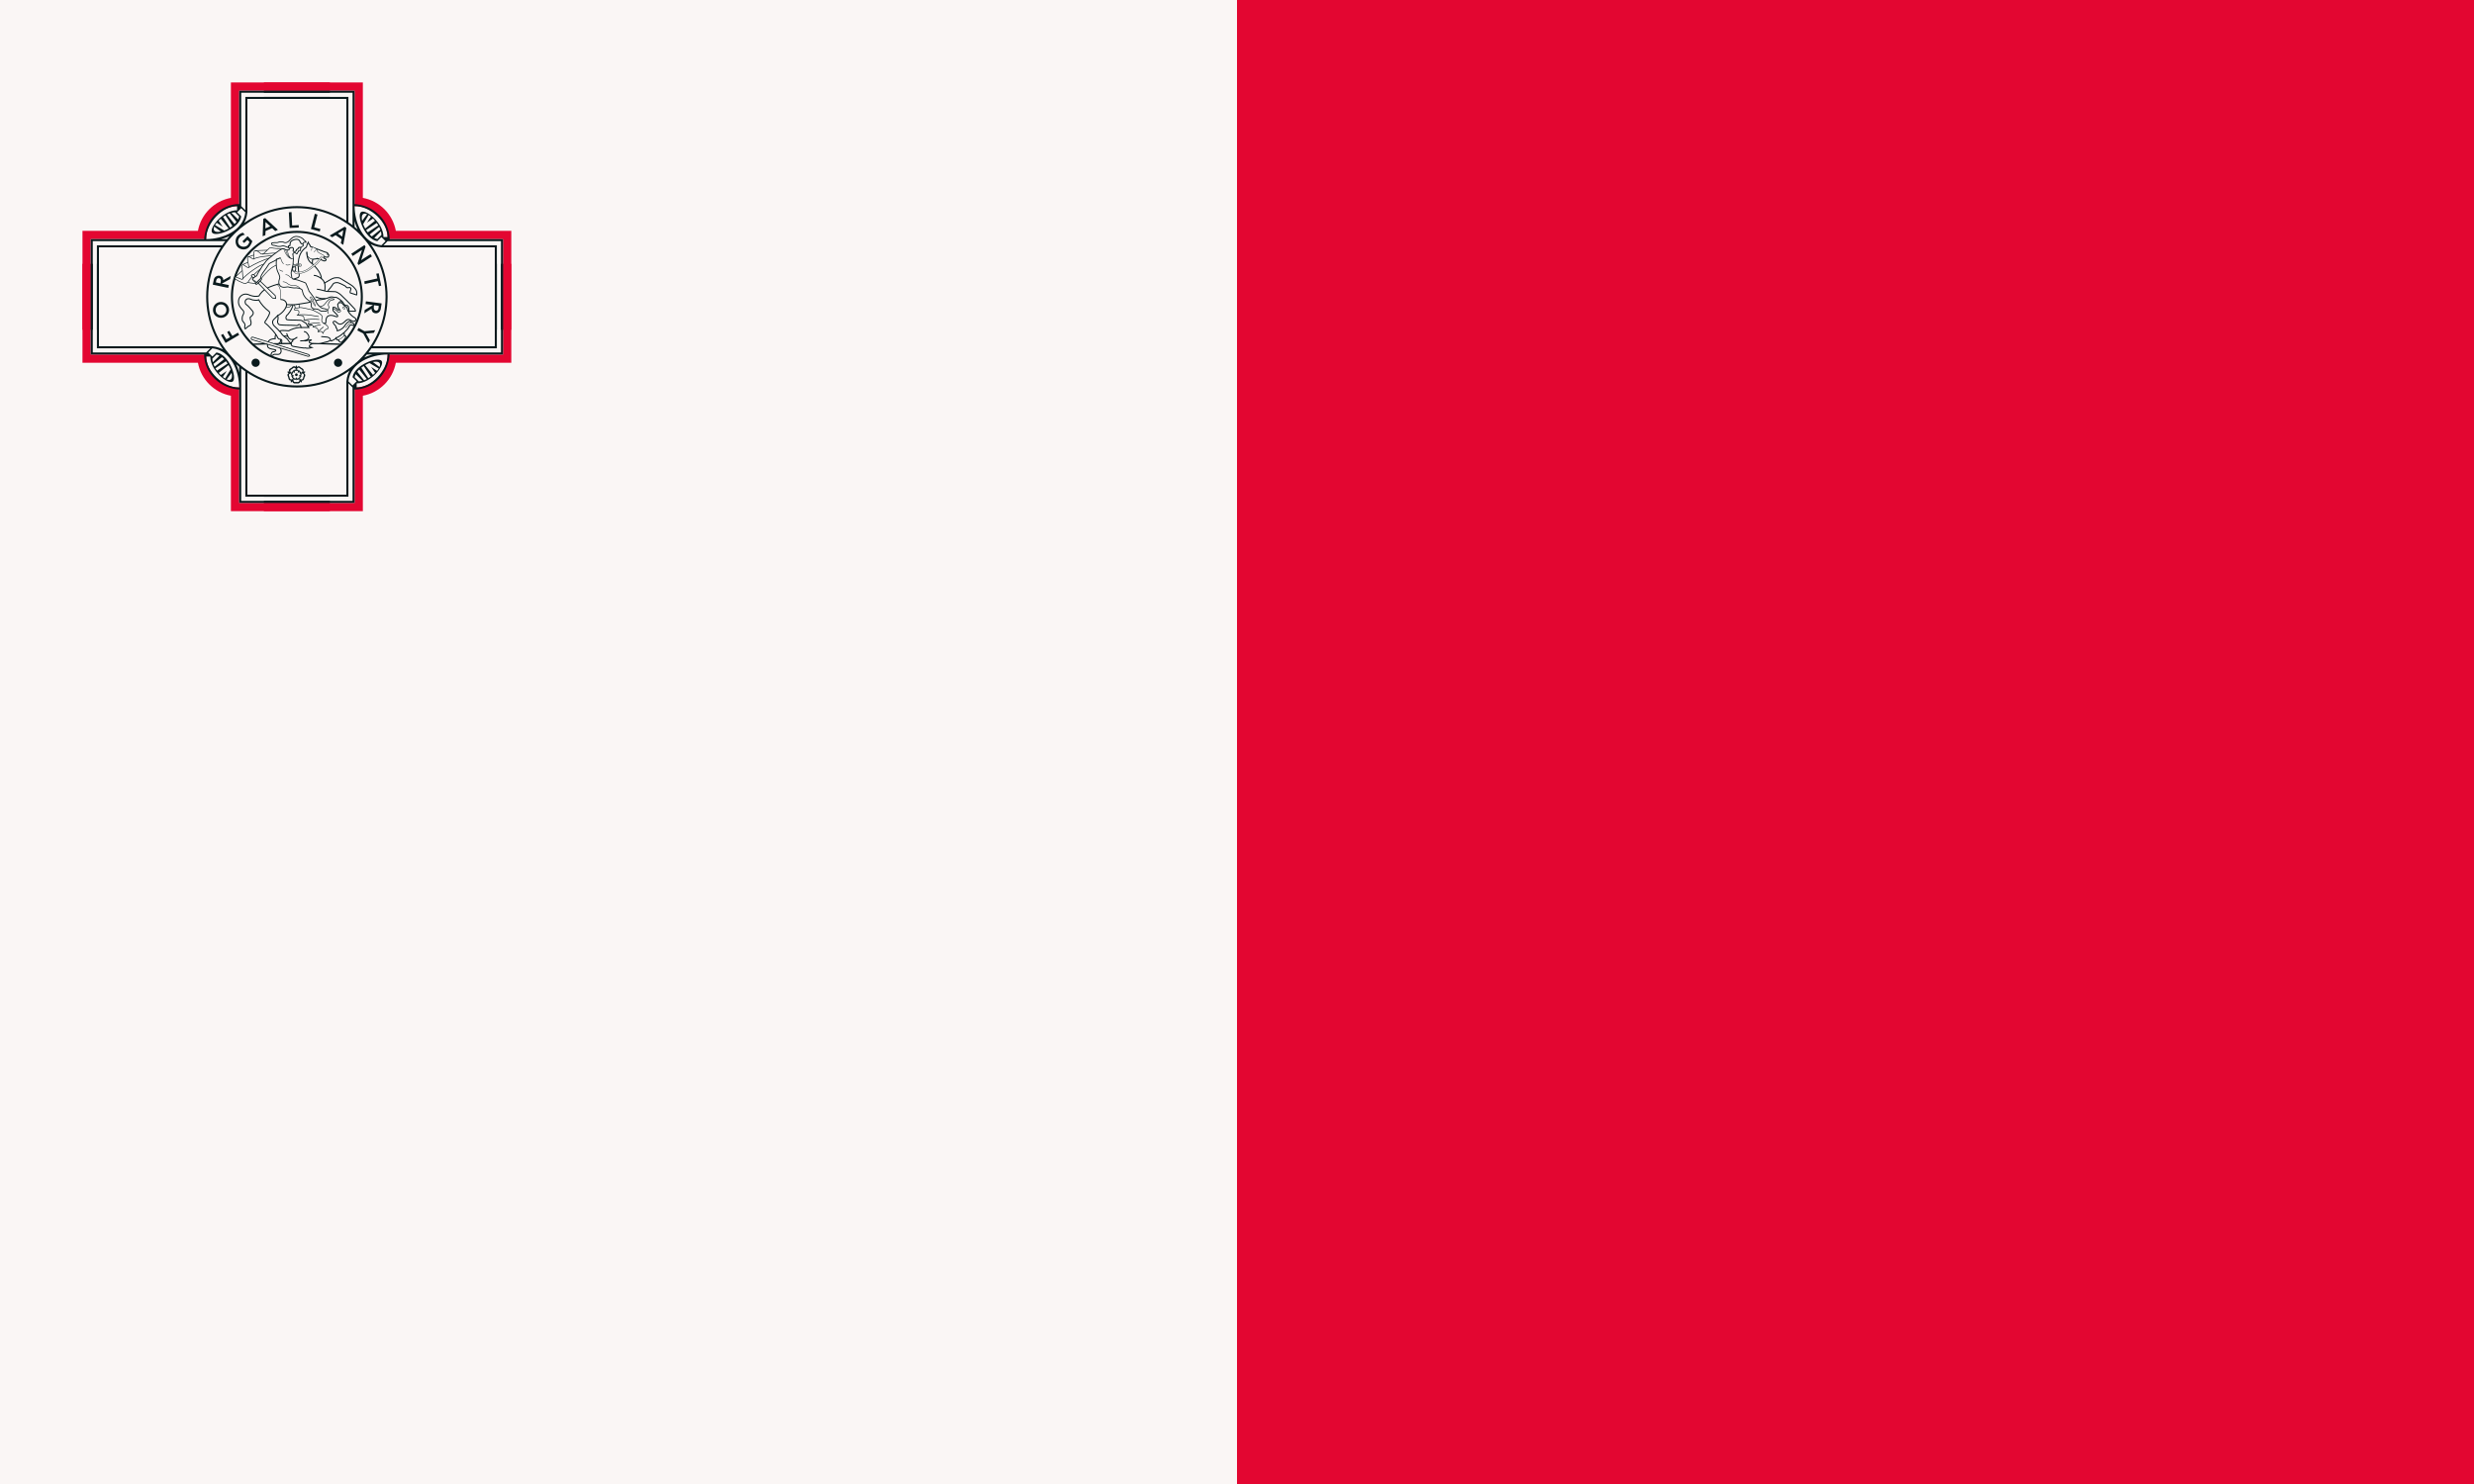
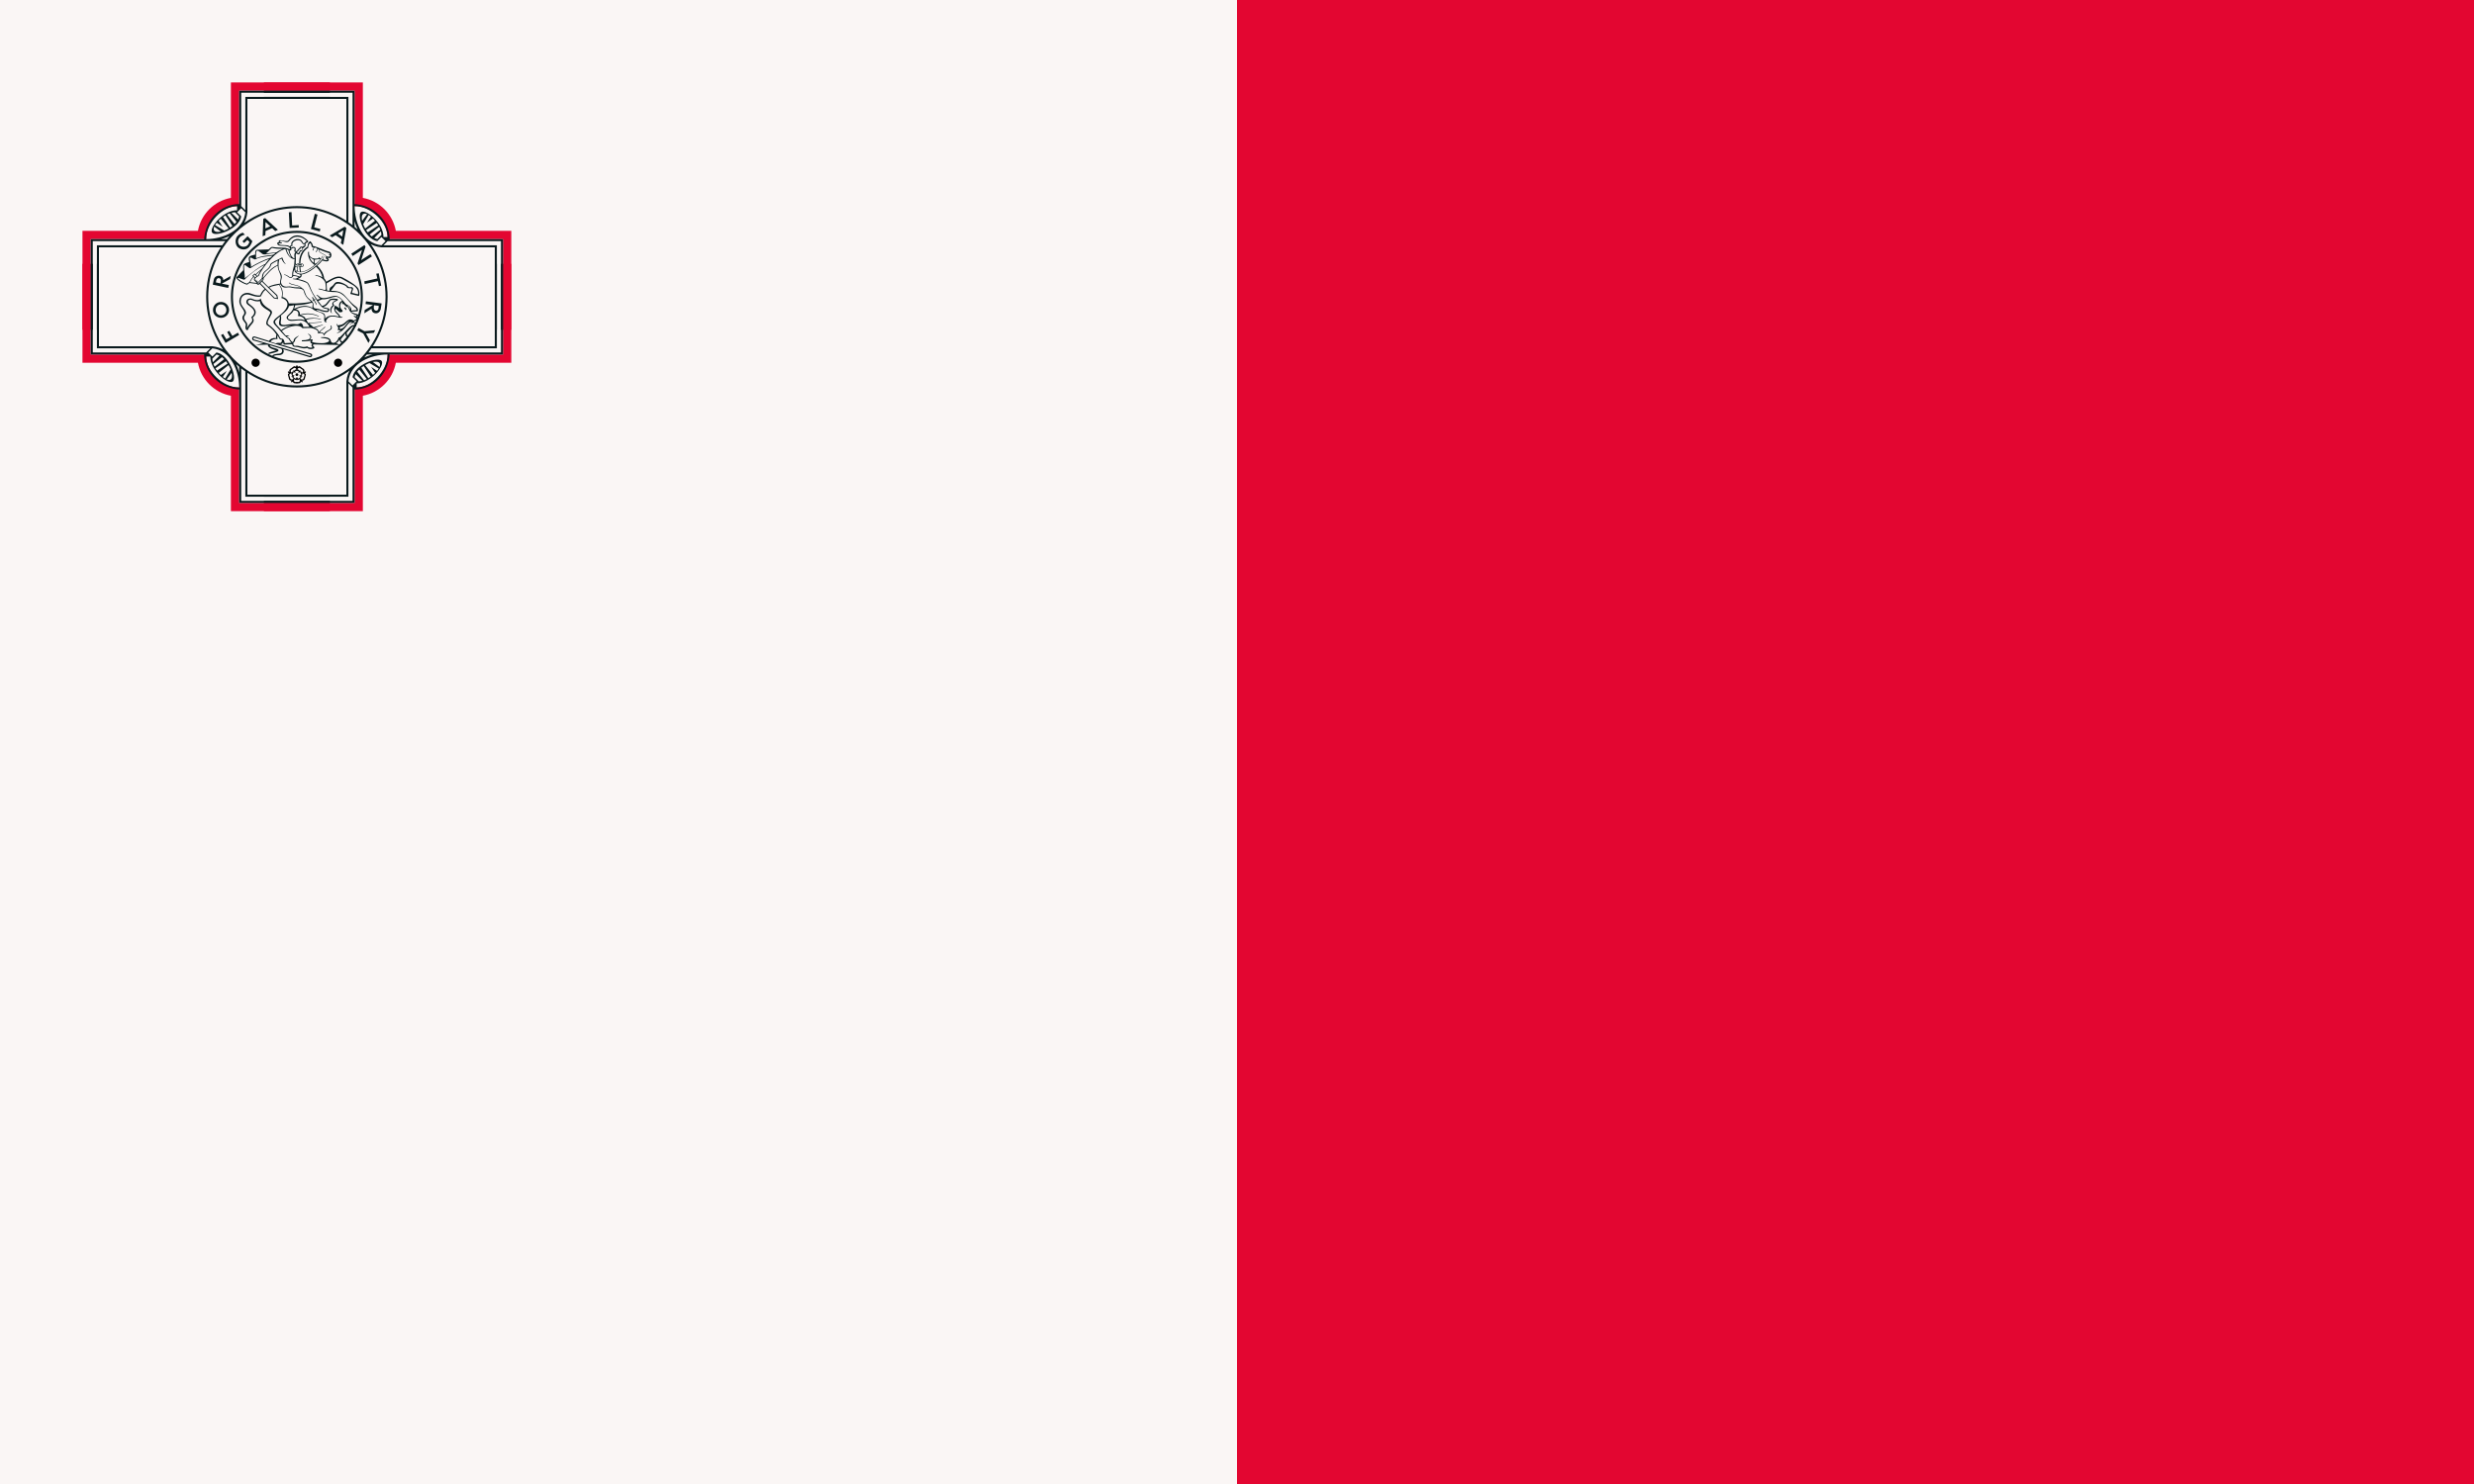
<svg xmlns="http://www.w3.org/2000/svg" xmlns:xlink="http://www.w3.org/1999/xlink" width="1200" height="720">
  <path fill="#faf6f5" d="M0 0h1200v720H0Z" />
  <path fill="#e30631" d="M600 0h600v720H600Z" />
  <g id="b">
    <g id="a">
      <path fill="#e30631" d="M40 160v-48h56a20 20 0 0 1 16-16V40h48v4h-44v56a16 16 0 0 0-16 16H44v44Z" />
      <path fill="#0a1a1d" d="M44 160h1v-43h65l1-1H44Zm3 0h1v-40h60v-1H47Zm72-57h1V48h40v-1h-41Zm-3-2h1V45h43v-1h-44Zm-15 43a43 43 0 0 1 43-43v-1a44 44 0 0 0-44 44zm12 0a31 31 0 0 1 31-31v-1a32 32 0 0 0-32 32zm-14-27c10 0 20-4 21-14l-4-4c-9 0-17 8-17 18Zm5-5c-2-2 5-9 10-9l2 2c-1 5-10 9-12 7Zm-4 4c0-8 8-16 15-16v2c-7 0-14 9-12 11s13-2 14-8l-2-2 2-2 2 2c-1 9-11 13-19 13Zm8-3 1-1-5-3v1Zm0-3-2-3-1 1Zm3 1h1l-4-6-1 1Zm3-2-4-5h-1l4 6Zm1-1 1-1-4-4h-1Z" />
    </g>
    <use xlink:href="#a" transform="rotate(90 144 144)" />
  </g>
  <use xlink:href="#b" transform="rotate(180 144 144)" />
-   <g fill="#0a1a1d">
-     <circle cx="164" cy="176" r="2" />
+   <g id="c">
+     <path d="M144 186c-1 0-1.9.1-1.9-1-.2.4-.5.5-.8.5-.2-.2-.1-.7.2-.9-1.3.2-1.4-1-1.5-1.5-.2-.9-.8-1.7.3-2.1-.4 0-.7-.3-.7-.6.1-.2.6-.3 1 0-.7-.8 0-1.4.9-1.9.8-.6 1.3-1.3 2.1-.4-.1-.3.2-.8.4-.8l.2.2v2.3l-.2.1c-.3 0-.7-.1-.8.3-.1.3.2.6 0 .7s-.2-.3-.6-.3-.4.3-.5.6-.3.6 0 .8.7 0 .7.2l-.4.5c-.2.4.2.5.4.7s.5.4.8.2.2-.6.4-.6l.2.4v.8l-.2.3c-.2-.1-.3-.3-.2-.5-.3.6-1 .1-1.2-.1v.9c.2.8 1.1.5 1.4.5l.2.1v.6Zm-2.4-1.9c.4 0 .6-.2.8-.4-.2-.1-.8-.5-.5-1-.2.1-.5 0-.6-.1.1-.1.3-.3.5-.3-.5-.3-.4-.8-.3-1.1-.3 0-.6 0-.9.2-.6.5-.1 1.1 0 1.5s.1 1.2 1 1.2Zm0-3.3c.1-.2.1-.8.9-.6-.2-.2-.3-.5-.2-.6.1 0 .4.1.5.3.1-.7.8-.6 1-.6 0-.3-.2-.5-.5-.7-.6-.4-1 .1-1.4.4-.4.2-1 .5-.9 1.2.1.4.4.5.6.6Zm2.4 1.6c-.9 0-.9-1.3 0-1.3Z" />
    <circle cx="124" cy="176" r="2" />
-     <path d="m173.9 128.6 6.5-4.2-.7-1.1-3 1.9-1.5 1 2.1-6.5-.5-.8-6.4 4.2.7 1.1 4.4-2.9h.1l-2.2 6.5Zm-64.5 37.8 6.6-3.9-.6-1.1-2.7 1.6-1.5-2.5-1 .6 1.4 2.5-1.8 1-1.6-2.6-1 .6Zm-2.2-12.2c2.2 0 3.9-1.7 3.9-3.8 0-2.2-1.7-3.9-3.9-3.9s-3.9 1.7-3.9 3.9c0 2.1 1.7 3.8 3.9 3.8Zm0-1.2c-1.5 0-2.6-1.1-2.6-2.6s1.1-2.7 2.6-2.7 2.6 1.2 2.6 2.7-1.1 2.6-2.6 2.6Zm3.5-13.3.3-1.4-4-.8-.1.5 4.7-2.6.3-1.5-3.6 2c0-2.8-4-2.9-4.6-.2l-.5 2.4Zm-3.8-2.2-2.2-.5.2-1c.3-1.6 2.6-1.4 2.2.5Zm8.4-17.6c1.5 1.4 4 1.6 5.5 0 .6-.6 1.4-2.1 1.6-2.9l-2.3-2.4-2.5 2.5.8.8 1.6-1.5 1 1c-.2.6-.6 1.3-.9 1.6a3 3 0 0 1-3.9 0c-1.1-1.1-.9-2.9.2-4 .5-.5 1.7-1.1 2.4-1.1l-1-1c-.8.2-1.7.7-2.3 1.3-1.6 1.3-1.6 4.3-.2 5.7Zm63.4 46.5.7-1.3-1.8-3.2v-.1l3.7-.3.7-1.3-5.2.5-2.9-1.6-.6 1.2 2.9 1.5Zm-51.3-51.8 1.3-.5.1-2 3.2-1.4 1.5 1.4 1.3-.6-6.2-5.7-.9.4Zm1.3-3.8.1-3.1 2.3 2.1Zm48 41.2 3.5-2.2c0 .7.3 2.1 2 2.2 1.3.1 2.3-.9 2.5-2.2l.4-2.6-7.6-1-.2 1.3 3.6.5-4 2.4Zm6.9-2.5c-.2 1.9-2.5 1.5-2.3-.4l.1-1 2.3.3Zm-43.1-38.9 4.4-.2v-1.2l-3.2.2-.3-6.5-1.3.1Zm43.3 28.2 1.1-.2-1.2-6-1.2.2.5 2.3-6.3 1.4.2 1.3 6.4-1.4Zm-28.7-26.5.3-1.2-3-.8 1.6-6.2-1.3-.4-1.9 7.4Zm11.4 6.5 1.5-8.2-.8-.6-7.3 4.3 1.2.8 1.7-1 2.9 2-.4 1.9Zm-.5-4-2.1-1.5 2.6-1.6Zm-19.6 70.7c-.2.1-.6-.1-.8-.5 0 0 0 .5-.2.7-.6.5-1.2.3-1.7.3s-1 .2-1.6-.3c-.2-.2-.2-.6-.2-.7-.2.3-.6.6-.8.5-.2-.1-.1-.7.2-.9h-.7c-.7-.4-.7-1-.8-1.5s-.6-1-.3-1.6c.2-.3.5-.5.6-.5-.4 0-.7-.4-.7-.6.1-.2.6-.3 1 0a1 1 0 0 1-.3-.8c.2-.7.8-.9 1.2-1.1.4-.3.7-.9 1.5-.8.3 0 .5.3.6.4-.1-.3.1-.8.3-.8s.5.5.3.8l.7-.4c.7-.1 1 .5 1.5.8.3.2 1 .4 1.1 1.1l-.2.8c.3-.3.9-.2 1 0 0 .2-.4.6-.8.6.1 0 .5.2.6.5.4.7 0 1.2-.2 1.6s-.1 1.1-.8 1.5c-.3.1-.7 0-.8 0 .4.2.4.8.3.9Zm-4-2c.3.2-.3.7 0 1.3.2.8 1 .5 1.3.5s1.2.3 1.5-.5c.2-.6-.4-1-.2-1.2s.5.5 1.2.5c.8 0 .8-.8.9-1.2.1-.4.6-1 0-1.5-.5-.4-1.2 0-1.3-.3s.7-.3.9-.9c.2-.7-.5-1-.9-1.2-.3-.3-.8-.9-1.4-.5-.5.4-.4 1.2-.6 1.2s-.1-.8-.7-1.1c-.6-.5-1 .1-1.4.4-.4.2-1 .5-.9 1.2.2.6 1 .7.9 1s-.8-.2-1.3.2c-.6.5-.1 1.1 0 1.5.1.4.1 1.2 1 1.2.6 0 .9-.7 1-.5Z" />
-     <path d="M143.8 184.5c-.2 0-.3-.3-.2-.5l-.4.3c-.5 0-.7-.3-1-.5-.1-.2-.5-.2-.6-.7l.1-.4h-.5c0-.2.2-.4.4-.4a.6.6 0 0 1-.4-.3c-.2-.4 0-.7.2-1 0-.2 0-.6.4-.8h.5c-.2-.2-.3-.5-.2-.6.1 0 .4.1.5.3l.1-.4c.4-.3.7-.2 1-.2s.7-.1 1 .2l.1.4c.1-.2.4-.3.5-.3.1.1 0 .4-.1.6 0 0 .3-.1.4 0 .4.2.4.6.5.9 0 .2.3.5.1 1l-.3.2c.2 0 .4.2.4.3 0 .2-.4.2-.6 0 0 .1.2.3.1.5 0 .5-.4.5-.7.7-.2.2-.4.5-.8.5a.6.6 0 0 1-.4-.3c0 .2 0 .5-.2.5Zm0-1.5c.1 0 0 .4.3.6.3.2.6-.1.8-.3s.5-.2.4-.6c0-.4-.5-.4-.4-.5 0-.2.4 0 .6-.2.4-.2.1-.6 0-.8 0-.2 0-.6-.4-.6s-.5.3-.7.3.2-.4.1-.7c-.1-.4-.5-.3-.8-.3s-.6-.1-.7.3c-.2.3.2.6 0 .7s-.2-.3-.6-.3c-.4 0-.4.4-.5.6 0 .2-.3.6 0 .8.3.2.7 0 .7.2 0 .1-.3.1-.4.5-.2.4.2.5.4.7s.5.4.8.2c.3-.2.2-.6.3-.6Z" />
-     <circle cx="143.75" cy="181.81" r=".66" />
-     <path fill="none" stroke="#0a1a1d" stroke-linecap="round" stroke-width=".65" d="M123.2 167c14.7-.6 26.8-.6 41.5 0" />
-     <path fill="none" stroke="#0a1a1d" stroke-width=".32" d="M142.1 127.9c1 1 1.1 1.3 1.1 1.3m1.9 17.7c-.1 1.1 0 2.3.1 3m-3-2.8c.5.4 1.1 2 1 2.7" />
-     <path fill="#faf6f5" stroke="#0a1a1d" stroke-width=".49" d="M139.6 163.2c-1.3-.4-2.8-.1-3.4 1 .1 2.3-1 2.7-2.5 2.5-1-.1-1.2.3-1.5.5l3 .9c2 1.9.9 3.3.5 3.6-.5.4-1.6.2-2.3.2s-.6.2-1 .4-.9.3-1 .1c0-.3.2-1.5 1-1.7.5 0 1.4-.3 1.4-.7 0-.5-1.6-.4-2.9-.9-1-.4-1.4-1-1-2.6.3-2 2.5-2.1 3.6-2.2-.2-.8 0-2.1 1-3 1.4-1.4 3.6-.9 5.5-.8 1.1-.6 3.2-1.5 5.2-1.6 1.8 0 9-2.4 12.7-2 .4-.8-.2-2.7 1.3-3.6 1.9-1 4 .8 4.5.3s-.6-1.2-2-2.7c-.3-.6-.2-.5-.2-.7 0-.5 0-1 .2-1.2.2 0 1.3.3 1.6.7.3.6.8.9 1.2.6.4-.4-.2-.3-.4-1-.2-.5-.3-1.2-.3-1.6.3-.3.6-1.2 1.4-1.5l1.4 1.7c.7 1 1.3.7 1.7 1.4.2.2.2 1 .5 1.6a8.8 8.8 0 0 0 3.3 3.3c.2.1.5.4.5.6 0 .4-.2.7-.3.9-.2.2-1 .3-1.6 0-1-.5-1.3-.8-1.9-.7-1.3.2-2 2.2-3.9 2.3-1.7-.3-2.1-2-3.1-1.3s1.6 2.1 1.2 3c.3.2.7 1 .6 1.5 1.7-.3 3-1.5 3.6-2.4a6.4 6.4 0 0 1 2-2.1c.5-.2 1.2 0 1.2.5l.8.2c.5.3.4 1.1.3 1.3l-.8-.3c-.3-.1-.6-.1-1 .2l-1 1.6-1.9 2c.3.3.2 1 .2 1.3.1 0 .4 0 .6.2.2.2.2.3 0 .7 0 .4-1.7 2.4-2.2 2.4-.7 0-1.2-.9-1.2-1.2-.8.4-1.1-.5-1.2-.9-.3.5-1.5 1.1-2 1.3-.4.2-.6.2-.7-.4-.1.4-1.2.8-1.5.9-1.4.2-2.8.9-4.3.9l-3.4-.1.3.2c-.5.2-1.4.7-1.4 1.2 0 .4 1.1.5 1.4.6-.6.2-2.4.6-3.2.2-.6.3-4.9-.6-5.7-.7-.6 0-1.4-.4-1.3-1.5 0-.2.2-.8.7-1-.3-.4 1-1.3 2.3-2-4.1 3-4.6-.8-5.2-1.9" />
-     <path fill="#faf6f5" stroke="#0a1a1d" stroke-width=".3" d="M156.3 153.7c0 .6-.8 2 .4 3 .7.5 2 1 2.3 1.8.3.7-.1 1.2-.3 1.2-.7-.2-1.7 1.1-2.1 2-.4-1.2-1.3-1-2.3-.7.3-1.4-.8-2.2-2.4-2.4.3-.3-.2-.7-.6-1-.4-.4-1.7-.1-1.8-.4s.6-.8.3-1.4c-.4-.6-2-.2-2.4-.5.1-.7.2-1-.2-1.7s-2-.5-3-.7c.8-.5 1-1.2.7-2-.4-.8-2.2.2-2.2-1 0-.3 2.1-.6 3-.7.7 0 3.4.6 6 1.2.6.5 4.5 1.8 4.6 3.3Z" />
-     <path fill="none" stroke="#0a1a1d" stroke-width=".49" d="M163 164c1.3-.6 2.5-1.4 3.8-2.6m-19.4-.5c1.2 0 1.5.8 2 1.4.7 1 1.3 3.1-3.8 3.1 1.5 0 1.8-.2 2.6 0 .7-.1 2.3-.7 3-.4-.3 0-1.1.3-1.2.8s.4.6 1 .8m4.8-3.3c1.7.3 4.2-.2 4.5 1.6" />
-     <path fill="none" stroke="#0a1a1d" stroke-width=".32" d="M161.5 149.5c.6.5 1.9 1 2.5 1.9 1 0 1.8-.3.6-1.3" />
-     <path fill="none" stroke="#0a1a1d" stroke-width=".3" d="M149.5 157.2c1.8-.3 4.2-.7 5.7-.6m-7.8-1.2c2.7-.8 5.7-.5 7.5-.4m-.5 5.9c.5-.7 1.6-1.6 2.5-2.3m-5 0c.9-.3 2.4-1 3.7-1.1m-3.9-7c1.4-1.5 3.1-1.3 4.8-2.1 1-.5 1.8-2 2.8-2.9.4-.4.7-.7 1.9-.6 1.1.1 1.3.5-.2.7-1.1.1-1.1.6-1.6 1.5-.4.7 0 1.5.2 2a8 8 0 0 0-.7 2c0 .4.1.6.5 1m-15.1.8c3.8-.8 9.3.6 10.3.7" />
-     <path fill="none" stroke="#0a1a1d" stroke-width=".22" d="M167.5 159c1.2-.7 1.3-2 2.9-2.5m-6.2 8.4c1.6-.8 2-1.4 2.8-2m.2-13c-.1.2-.5 0-.7-.2-.2-.2-.3-.6-.1-.7.1-.2.3-.1.6.1s.3.7.2.9Zm-2.5-2.6c.4-.5.6-.2 1.2-.4" />
-     <path fill="#faf6f5" stroke="#0a1a1d" stroke-width=".49" d="m154 125.5-2.3.3c-.2.4-.2 1.7-.2 2.2 2.2 2 4.3 4.7 4.4 7.2.7.6 1.2 1.1 1.5 2.1 1.6-.8 3.2-2 4.5-2.4.9-.2 2.4-.3 3.1.1l5.2 3.2c1.1.7 1.9 1.6 2.4 2.3s.6 2.2.4 2.6l-3.1-1c-.2-.4 0-1 .2-1.5s.2-.6-.2-1c-.3-.2-.8-.1-1 0a1 1 0 0 1-1.1-.5c-.3-.5-3.6-2-4.1-2-.5 0-1.4 0-2 .5-.4.6-1.5 2.3-2.3 3-.3.3-.3.5-.2.8l3.4.1c1.2.2 2.8 1.5 3.5 2.3 3.2 3 4.4 4.5 5.4 5.5.5.5 1 1 .9 1.7h-3.1c0-1.2-.2-1.8-.4-2.4-.3-.5-1-.5-1.3-.4-.2 0-.6-.6-1-1-.3-1-2-2.1-2.8-2.6s-1-.3-1.7-.3c-.5-.2-1.6-.4-2.4 0s-3 1-5.2 1.2c-.8.4-3.1.8-5.5 1.4-1.9.3-6 1-6.9 1-.3 2-2.4 4.8-3 5.1-.6.8-.5 1.5-.1 2 .4.3 3.6.3 4.4.3l2.6.1c.5.1 1.2.8 2 1.2.6.3.7.6 1 1.2l.8 1.1H146c0-.9-.4-1.5-1-1.5-.4.3-1 .8-1.8.5-2.8-.2-4.7 0-7.4-.3-.7 0-1.4-1-1.1-2 .3-1.1.2-1.8 0-2.5l-2 2c-.9 1-.3 2.2 0 2.7.5.5 3.6 3.4 4 4.3.3.5 1.5 1.5 2.8 2.5.4 1 1 1.3 1.7 2h-4.7c.1-.3.2-.6.2-1.3 0-.2-.2-.8-.9-.7-.6 0-1.1-.6-1.3-1.2-.2-.6-2.3-3.3-3-3.9-.5-.6-2.4-2.5-2.7-2.6-.4-.1-.5-.8 0-1.2.3-.4 1.5-2.3 1.9-3.5.2-.8 0-.9-.3-1.2-2-1.5-3.8-3.5-4.9-5.5-.4.3-2.6.3-3.8-.3-.8-.4-2-.5-2.6.5-.3.5-.3 1.6.3 2 1 .7 2 1.9 3 3.1s.2 2.1-1.1 3.2l.2 1.3c.4.6.4 2.2-.1 2.5-.6.3-1.3.7-2 1.4-.6.8-.9 0-.6-1.2.2-.8-.5-1.5-1-2.1-.6-.7-.3-2.5 0-3 .4-.5.8-1.6 0-2.4s-2.4-2.4-2.1-4.6a3.5 3.5 0 0 1 4.7-3c2.7 1.2 4.3.9 5.2.7a9.7 9.7 0 0 1 3.4-3.5 25 25 0 0 1 7.7-2.6l7.5-2.7c1-.3 1-1.2.9-1.7-1-5-.7-10.4 3.4-13.1.4-.4.3-1.5 1-2.4 0 .4 1 1.4 1.1 2l6.3 2.4c.6.3 1.2.4 1.6.5.3.1.6.5.8.9a1 1 0 0 1-.3 1.4c-.3.1-1.8-.4-2.1 0 0 .3.4.6 1.2 1 .4.1-.2.8-.6.8-.2 0-.6 0-.8-.2l-2.7-1Z" />
-     <path fill="none" stroke="#0a1a1d" stroke-width=".49" d="M148.8 122.2c0 3.1 1 4.7 2.7 5.8m6 9.3c.2 1.3.2 2.6 0 3.8m-22.8 12c2.3-1.1 4.4-3.8 4.3-5.4 0-1-.8-2.4-2.9-2.4m2.9 2.4c.6.3 2 0 3.1.2m11.6-7.6c1.9.1 4.3 1.2 5.5 1.1M153 144c1.5.3 1.5 1 4.8.9m-5.6-11.3c1.8.1 2.8 1 3.8 1.6" />
-     <path fill="none" stroke="#0a1a1d" stroke-width=".3" d="M138.7 149.2c1.2 0 2.2-.2 2.7-1.3m7.4-25.7c0 2.5 1 3.2 3 3.6" />
-     <path fill="none" stroke="#0a1a1d" stroke-width=".22" d="M158.6 122.6c-.1.7-.1 1.2 1 1.1m-5.7-2.8c-.8 2 3.3 2.3 3.5 3.6m-23 13.6c2 .9 1.7 4.8 1.7 7.2" />
-     <path fill="#faf6f5" stroke="#0a1a1d" stroke-width=".19" d="M156.4 124.5c-.7 1.3-2 3.3-3.5 4.3-2.2 1.6-3.5 3-6.5 3.7-.4 0-1.9.6-2.4.4-.6-.1-1.2-.6-1.6-1.5-.2-.5-.1-2.8.6-3 .8-.4 1.5-.5 2.3-.4.4 0 1 .1 1 .7-.1.4-.6.7-1 .6-.6-.2-1.5-.5-2-.2-.3.3-.5 1.3-.3 1.8.4.8.7 1 1.1 1.1.4.2 1.8-.1 2.2-.2 2.8-.7 4-2 6.1-3.6 1.4-1 2.9-3 3.4-4m-10.4 4.3c-.9-.2-2.2 0-2.3.3.6-.3 1.4-.2 2.2 0 .3.1.5-.3 0-.3Zm5.5-6.9.3-.6c0-.2-.3-1.6 1.3-.8s.3 1.4.2 1.6l-.3.6" />
-     <path fill="#faf6f5" stroke="#0a1a1d" stroke-width=".3" d="M137.2 120.6c-1.5.2-4.4-.1-6-.4-.7-.2-2.8 2.9-3.9 3.1s-2.2-2.2-3.8-1.6c-.7.5 0 3.5-.4 4-.5.3-2-1.6-2.8-1s.7 4.7.3 5.1c-.4.5-2.4-1.7-3-1.3s.6 6.6 0 7c-.6.3-3.4-1.7-3.8-.9s4 2.9 5.2 3l1.2-.6c.4.3 3.9.5 4.2.6l2-2c3-4 6.4-7.7 10.8-7.5v-7.5Z" />
-     <path fill="none" stroke="#0a1a1d" stroke-width=".3" d="m123.8 121.6 5.8-.2m-9.3 3.3 2.9-1m-5.6 4.7 2.6-1.1m-6.3 7.3 3.6-3.3m2.8 5.6c1.5-2.6 4.6-5.6 7.2-7.2m-9.9 5.7c2.2-2.6 8.5-7 10.5-7.3m-5-2.5c2.6-1.2 6.3-1.3 9.2-1.6m-5-.7c.3 0 4.7-.6 6.6-.5m-13.3 7a51 51 0 0 1 10.6-4.8" />
-     <path fill="#faf6f5" stroke="#0a1a1d" stroke-width=".38" d="M149.6 172c.3 0 .6.7.6.7s-.6.2-.8.2l-27.1-8.1c-.8-.2-.5-1.5.4-1.2l27 8.4Zm-25.8-37.8c-.2-.6-.7-1-1-1.1-.3 0-.9.5-.9.7.1.4.9 1 1.2 1l.7-.6Zm2.5 1-2.3 2.2c-.2.3.3.8.6.5l2.2-2.2c.3-.3-.2-.8-.5-.5Zm-1.1 2.1 7 7.3 1.5.2-.2-1.4-7.3-7-1 1Z" />
-     <path fill="#faf6f5" stroke="#0a1a1d" stroke-width=".42" d="M142 123.5c0-.4.2-.6.5-.8.5-.4.3-.2.6 0 .3 0 .5.3.7.4.2.2.3 0 .3 0 .2-.2.2-.6.3-.7l.3-.2.1-.3c0-.1.1-.4.3-.4.2 0 .6.3.6 0l.2-1.4c.5 0 .4-.6.6-.6.6.2.8-.8.4-1.1 0-.8.6-.9 1.6-.9-.1-.5-.8-.7-1.3-1.3-.4-.7-2-1.5-3.5-1.5-1.6 0-2.9 1.5-3.5 2.2s-1.8 1-2.1.8c-.4 0-.5-.3-1-.3h-1.5c-.6 0-.8.4-1.4.3-.3 0-1.8 0-2.3.2s0 1 .5 1.1c.2 0 1.3.1 1.8.4.4.2 1.8.3 2.5 0 1.1-.4 1.9.4 3.2.7l.4.2c0 .7 0 1-.3 1h-1.1l-1.2-.6c-.6-.1-1 .1-1.2.2-1.5.7-7 5-7.6 6-.6 1-1.5 1.7-2.4 3.4-.5.9-1.4 2-2 3.5-.9.4-1.8 1.3-2 1.5-.2.2.2.6.3.6 0 .1.3.5.5.4-.1.2.3.5.5.4-.1.2.2.7.4.6l2.2-2.2c0-1 .6-2 1-2.6 1.1-1.4 2.7-3.8 3.1-4.5.3-.4 2.9-1.4 3.6-2a14 14 0 0 0 .1 4.2c.4 1.9 1 2.2 1.4 3.8.4 1.5-.6 1.4-.3 3.6.9 2.8 3.8 1.4 4.5 1.6 1.2.4 2.4.4 2.8.5 1.6-.2 3.2.3 3.7.7.6.4.2 1.7 1.5 3.5.8 1.4 2.4 2 2.8 2.6.4.4.5 1.5.4 2-.1.7.9 1.4 1.5 1.4.5-.1 1.7.1 2 .3.3.1 1.1.8 1.4.8h2.2c.6 0 .5-1 .3-1l-2-.4c-.5-.1-1.9-1.3-2.4-2-.5-.6-.8-1.5-1.1-2.2-.4-.7-2.4-3.5-3-4.1 0-.3-1.2-2.9-1.4-3.5-.2-.7-.8-.7-1.2-.9-1.6-.5-2.4-1-4.1-1.3-1.3-.2-1.6-.3-1.7-1.2 0-.7-.5-1.7-.2-2.6l.4-1.7.4-1.6.2-2.8-.2-2.2Zm1.3 8c-.1 0-1 .2-1.3 0v-.5s-.2-.4 0-.4c-.1 0-.2-.5 0-.6-.3-.1-.3-.4 0-.5h1.3c.2.4.1 1.4 0 2Z" />
-     <path fill="none" stroke="#0a1a1d" stroke-width=".49" d="M140.3 120.3c.4.3.3 0 1-.2s1.2.4 1 1c-.2.5-.3 1 .5 1s.9-.6 1-.9c.2-.3.6-.2.8-.6.1-.8.9-.6 1.3-.5m1-1.7c-.4.2-1.2-.5-1.3-1-.3-.8-.8-1.3-1.7-1.3-1 0-2.7.5-3.1 1.6l-.2 1.5c-.3.1-.7 0-.7.2v.7m-5.9 5.8 2-.8" />
-     <path fill="none" stroke="#0a1a1d" stroke-width=".24" d="M136 125c.5 1.3.8 2.5 1.6 3m1 .4c.8.4 1.3.2 2.2 0m-3.6 8.3c2 .1 2 1.1 3.6 1.6s2.7-.5 4.8 1.6m-10-9c.5.5 1.2.7 1.7.7m1.2 1.7c1.9 0 1.9 1.4 3 1.5" />
-     <path fill="none" stroke="#0a1a1d" stroke-width=".22" d="M139.2 121.2c.9 2.9 1 4 3 4.5m-3.7-4.6c.8 2.8 1.8 4.3 3.8 4.6m-4.7-5c1 2.9 2.3 4.9 4.7 5m10.6 22.8-.9-1.2-.7-1.4-.4.2c-.2 0-.5-.3-.2-.4l.4-.2-.6-1c-.3 0 0-.3.2-.4.2 0 .5-.2.4 0l.5 1.1.4-.1c.2-.2.4.2.2.3l-.5.3.8 1.4c.3.6.4.8.4 1.4Z" />
  </g>
+   <use xlink:href="#c" transform="matrix(-1 0 0 1 288 0)" />
+   <path fill="#0a1a1d" d="m173.9 128.6 6.5-4.2-.7-1.1-3 1.9-1.5 1 2.1-6.5-.5-.8-6.4 4.2.7 1.1 4.4-2.9h.1l-2.2 6.5Zm-64.5 37.8 6.6-3.9-.6-1.1-2.7 1.6-1.5-2.5-1 .6 1.4 2.5-1.8 1-1.6-2.6-1 .6Zm-2.2-12.2c2.2 0 3.9-1.7 3.9-3.8 0-2.2-1.7-3.9-3.9-3.9s-3.9 1.7-3.9 3.9c0 2.1 1.7 3.8 3.9 3.8Zm0-1.2c-1.5 0-2.6-1.1-2.6-2.6s1.1-2.7 2.6-2.7 2.6 1.2 2.6 2.7-1.1 2.6-2.6 2.6Zm3.5-13.3.3-1.4-4-.8-.1.5 4.7-2.6.3-1.5-3.6 2c0-2.8-4-2.9-4.6-.2l-.5 2.4Zm-3.8-2.2-2.2-.5.2-1c.3-1.6 2.6-1.4 2.2.5Zm8.4-17.6c1.5 1.4 4 1.6 5.5 0 .6-.6 1.4-2.1 1.6-2.9l-2.3-2.4-2.5 2.5.8.8 1.6-1.5 1 1c-.2.6-.6 1.3-.9 1.6a3 3 0 0 1-3.9 0c-1.1-1.1-.9-2.9.2-4 .5-.5 1.7-1.1 2.4-1.1l-1-1c-.8.2-1.7.7-2.3 1.3-1.6 1.3-1.6 4.3-.2 5.7Zm63.4 46.5.7-1.3-1.8-3.2v-.1l3.7-.3.7-1.3-5.2.5-2.9-1.6-.6 1.2 2.9 1.5Zm-51.3-51.8 1.3-.5.1-2 3.2-1.4 1.5 1.4 1.3-.6-6.2-5.7-.9.4Zm1.3-3.8.1-3.1 2.3 2.1Zm48 41.2 3.5-2.2c0 .7.3 2.1 2 2.2 1.3.1 2.3-.9 2.5-2.2l.4-2.6-7.6-1-.2 1.3 3.6.5-4 2.4Zm6.9-2.5c-.2 1.9-2.5 1.5-2.3-.4l.1-1 2.3.3Zm-43.1-38.9 4.4-.2v-1.2l-3.2.2-.3-6.5-1.3.1Zm43.3 28.2 1.1-.2-1.2-6-1.2.2.5 2.3-6.3 1.4.2 1.3 6.4-1.4Zm-28.7-26.5.3-1.2-3-.8 1.6-6.2-1.3-.4-1.9 7.4Zm11.4 6.5 1.5-8.2-.8-.6-7.3 4.3 1.2.8 1.7-1 2.9 2-.4 1.9Zm-.5-4-2.1-1.5 2.6-1.6Zm1.9 35.7c.5-.4-.2-1.3-.8-1.4-.6.5.5.8.8 1.4Zm3-11.1c-.4-.3-1.7.3-2.1-.4-.3-.7-5.2-3.6-6.6-1.4-1.4 2.1-2.4 1.2-2.4 3.5l-1.2-.2-.2-3.4c2.1-1.2 5.2-3.5 7.3-2.3l5.3 3c1.9 1.1 2.9 2.7 2.7 4.6l-2.9-.7c-.2-1 1.1-1.9.1-2.7Zm-16.4.9c2.2.3 3.4 1.4 8.2 1.4 4.2 0 6.5 5.2 9.5 7.5.6.4.8.8.8 1.2l-2.6.3c.2-.9-.2-2.1-2-2.8-1.3-.5-2.7-4-5.4-4.3-2-.2-3.1.8-5.5 1-2.7.2-2.5-1.3-3.9-1.5l-.1.3c1 .2.9 1.1 1.9 1.5l-1.5.5c-3.9-5-3.3-7.6-5.1-8.6-1.3-.7-2.6-1.1-4.4-1.4 1.6-.7 2.1-1.2 1.8-2.2 3.1-.4 6.1-3 7.1-3.8a10 10 0 0 1 3.1 5.2c-.8-.5-1.8-1-3.4-1.1v.3c2.4.1 4.9 2.3 4.9 3.9.5 4.7 0 2.6-3.4 2.3Zm13.9 8.1c1.2-.1 1.6 1.1 1.4 2-.2-1-.5-1.5-1.4-2Zm-.3.5c1.9 0-.1 2.6 4.9 4.1l-.3.6-1-.5-.1.3 1.5 1.3-1.5.8c-1.6-.9-2.4-.6-3.6.4-.6.5-1.8 2-4.3 1.9l-.4-.8c-.5.9 1.6 1.9.4 3l1.6.4-2.1 1.3c4.7-.8 5.4-6.5 7.8-5.2-.5.1-1.1.6-1.5 1.2 1.3-1.1 2.7-1.6 2.7 0-.7-.3-1.8.2-2.8 1.2-4 4-4.3 4.9-5.1 4.8-1.1 3.4-3.6 3-3.8 1.8-.3-2-3.1-2-4.8-1.9v.3c6.6.6 3.7 2.6.7 2.6-4.6 0-5.9-.7-4.7-1.3l-.2-.6-1.3.2c1.4-1 .7-2.4-.8-2.9v.2c1.2.6 2.7 3-3 3v.5c1 .1 3.9-.2 4.3-.3-.2.5-.4 1.2.8 1.5-.6.4-.6 1.3.2 1.7-.7.3-2.1.3-2.7-.5-1.7.8-3.2 0-4.5-.2-.9-.2-1.5.3-2-.3-.5-.5-.2-1.7.6-1.8-.3-.9.6-1.7 1.8-2.7l-.1-.1c-1.5.8-2.4 1.4-2.4 2.6l-.5.5c-.4-.3-1.1-.8-1.3-1.7l-1.5-1 1.4-.4c-.6-.1-1.3-.2-1.9-.1l-1.9-2.2c1.5-1.5 7.9-4 10-1.4l4.1-.1c1.8.4 4 1.1 3.4 2.7 1.4-.4 2.7-.3 3 1.1 1.2-3 4.9-2.3 3.4-5l-.3.1c1.2 2.3-2.5 2.1-3.1 4-.9-1.6-4.2.6.6-3.3l-.2-.2-3 2.6c0-1.1-1-1.7-2-2l4-1.4v-.2l-4.5 1.3-2.1-1.9 6-.5v-.2l-6.6.5-.8-1.6a13 13 0 0 1 7.1-.1v-.2c-2.5-.7-5.6-.7-7.5 0 0-.9-1.5-1.8-2.5-1.8a12 12 0 0 1 8.9.6l.1-.2a11.9 11.9 0 0 0-9.2-.7c.1-1.2-.8-2.8-2.3-2.5 3.5-2 7-1.6 8.8 0 1.4 1.2 5.5 1.3 5.3 3.5-.1 1.1-.4 2.8 1.3 2.8l-.6-.5c1.9-5 7.3-.6 8.2-2.2l-1.2-.1c.1-1-2-2.2-2.4-3.4l.2-.5 1.9 1.7c1.4.1 2-.5 1-1.4-1-1-.9-2.9.3-3.6v1.3l.4-.5Zm.1 14.7c0 .4-1.5 2.1-2 2.2-.6 0-1-.8-.9-1.2l2.2-2.8c.2.4.1.8.1 1.2.3 0 1 0 .6.6Zm-26.8 2.7-3.3.2c-.2-1.1-.4-2.2-1.5-2.2-1 0-.9-1.2-1.7-2.1a20.4 20.4 0 0 0-4.6-4.7c-1.5-.8 1-4 1.5-5.3 1-2.7-4.1-2.1-5.3-7.3-.8.9-2.4.9-3.9.2-2.4-1.2-4.3 1.3-2.3 2.8 2.9 2 4.3 3.7 1.6 6 1.5 2.6-1 2.5-2.1 5.4l.1-1.3c.5-1.9-2.6-2.7-1.1-5 2-2.4-2.4-4-2-7.1.1-2.4 2.2-3.6 4.5-2.8 1.8.6 3.9 1.2 5.2.7.8-1.4 1.2-2.5 2.3-3.2l4.1 4.2 2 .3-.4-1.9-3.9-3.7c1.4-.8 3.2-.9 4.7-1.3 1.4 1.8 1.9 4 1.2 6.4 3.7 1 4.4 4.3-.9 8.4-2.1 1.7-4.1 2.8-2.2 4.7 2.7 2.7 3.7 4.7 6.7 6.8a5 5 0 0 0 1.3 1.8Zm-4.6-1.5c-.2 2.6-1.4 1-3 1.8l-2.6-.8c.8-1.2 2.2-1.4 3.4-1.3-.1-.6-.2-1.1.1-1.8.6 1.2.8 2.2 2.1 2.1Zm13.6 7.2c.6.2.4.8-.1.7l-27.1-8c-.6-.2-.3-1.1.3-.9Zm.3-.5-14.9-4.5c.8 0 1.3-.2 1.5-1l.3 1.2 4.1-.2c.3 1.7 1.4 1.1 2.7 1.4 1.5.3 2.8 1 4.6.4.9.8 2.6.7 3.5.1l-.2-.7c-.6-.3-.7-.8-.2-1.1l13.2.3-2.3-.9c.6-.3 1-.7 1.7-1.7.1.9.7 1.7 1.5 1.7.7 0 2.5-2 2.7-2.6.3-.7-.1-1.5-.7-1.4.1-.3.1-.7-.1-1 2.1-2.1 2.9-3.8 4.5-3.1.3-.4.4-1.8-1.1-2.3l2.2-1.2-.6-.9.9-1.3c-1.3-.5-2.8-.7-3.7-1.5l3.2-.2c.4-1.1-.2-1.8-.9-2.3-5.8-4.3-4.9-7.7-12.1-7.6l2.3-3.1c.9-1.1 5 .3 5.4 1.3.5 1.1 2.8-.1 2.4 1.2l-.7 2.1 4.2 1c.5-.8.2-2.6-.3-3.6-.9-1.7-5.9-4.5-7.7-5.4-2.7-1.4-5.6 1-7.9 2.1-.1-.6-.6-1.2-1-1.7-.2-2.3-1.7-4.6-3.3-6.1 1-.8 1.9-1.8 2.4-2.5 2 .7 3.2.5 3.2-.4 0-.4-.6-.8-1-1 .5.1 1.1.3 1.5.2 1.3-.8.8-3-.6-3.2s-5.8-2.4-7.7-2.7c0-1.3-.9-1.7-1.1-2.3-1.5.6-1.3 2.1-1.5 2.7-3 1.9-4 4.8-4 7.9l-1.5.6-.2-.4.1-2.1-.1-1.9.2-.9c1.2.7 1.6.9 1.9-.4l.2-.2.1-.4.1-.1c.4.2.8.3.8-1.3.4 0 .8-.5.8-.5.7-.3.9-1.1.6-1.8.1-.3 1-.4 1.5-1.1-3.1-3.5-7.2-4-9.7-.5-1 1.3-5.3-1.3-4.6.9-1 0-1 .9-.5 1.3 1.1 1.1 5.6-.4 6 2.2l-2.4-.8c-2.1 0-4.8-.1-6.3-.4-.5-.1-1 .5-1.8 1.2l-5.5.2c-1 0-1.1 1.2-1 2.3-3.2.8-3.5.9-2.9 3.6-2.9.9-3.1.8-2.9 4l-3.2 3.3c-1.1 1.1 4.1 3.7 5.1 3.7l1.1-.8 3.5.4c.5.5.9.8 1.4 0l2.5 2.5c-1 .7-1.7 1.8-2.2 3.1-1.6.2-2.9-.3-4.6-.9-2.7-1-5.2.5-5.5 3.4-.3 3.2 3.5 4.8 2.1 6.9-2 2.4 1.4 3.7 1 5.1-.3 1.1-.2 2.4.9 2.4 1.5-3.3 4-3.7 2.5-6.1 3.2-2.9.4-5-1.9-6.8-1.2-.9 0-2.5 1.6-1.7a6 6 0 0 0 3.8.5c.3 3.8 5.6 4.4 5 5.9-.4 1.2-3.2 5-1.3 5.9a15 15 0 0 1 4.3 4.4c-.2.6-.3 1.2-.2 1.7-1.4-.2-2.9.4-3.4 1.4l-6.8-2.1c-1.5-.5-1.9 1.6-.7 1.9l4.7 1.3-3.7.9 5.9-.2c-.1 1.7 3 2.5 4.1 2.8l-3.7 1.1v.7c2.1-.6 4.8-1 4.8-1.8 0-1.2-4.3-1.1-4.2-2.5l5.5 1.7c.7.6.5 1.8-.1 2.1-1.1.6-2.4 0-4.2 1.1l.2.6c1.8-1.2 3-.2 4.5-1.1.9-.6 1.1-1.7.5-2.5l12.9 3.9c1.1.3 1.9-1.4.5-1.8Zm-24.4-34.1.7-.8 7.1 6.9.2 1.1-1.2-.2Zm-1 .3-.3-.2 2.3-2.2.2.2Zm2.5-2.6c2-2.4 4.3-5.1 6.9-6.2 0 2.8 2 4.3 1.4 6.5-.1.4-.3 1-.2 2.2-1.4.2-3.9.5-5.7 1.6l-2.9-2.9c.2-.3.9-.7.5-1.2Zm-.3-.2c0-.9.3-2 .5-2.3 1.1-1.4 3.1-2.2 3.5-4.1.1-.6 2.5-1.6 3.2-2.1l-.1 2.2c-2.7 1-5 3.8-7.1 6.3Zm22.9 11.6c-1.3.3-6 .9-10.3.7a4 4 0 0 0-3.1-3.1c.3-2.1.2-4.1-1.5-6l.6-.1c.8 1.9 2.6 1.5 3.7 1.4 1.3-.1 2.6.5 3.9.5 2 0 3.4.3 3.7 1.5 1 4.2 4.5 4.7 3 5.1Zm-14.2 6.6c1.1-.9 3.9-3 3.9-4.6l2.5-.4c-.4 4.3-4.9 4.9-3.2 6.8 2.2 2.5 7.7-2.3 10.7 3.7h-3c-.1-.8-.5-1.9-1.4-1.9-.5.4-1.2.7-1.9.6-3.1-.5-5 .7-6.8.3s-.1-2.3-.8-4.5Zm-.8 4.2c.4 1.8 4.3.7 5.8.7-2.4.6-4 1.4-4.8 2.2-.9-1.4-3.7-3.4-2.8-4.6.7-.9 1.7-1.6 2.1-2 .2 1.3-.6 2.3-.3 3.7Zm7.5-6.6c1.2-.2 2.3.8 1.6 2.6 1.8.1 3.3 1 3.2 2.2-1.4-1.4-6.6.4-7.8-.8s1.7-2.1 2.6-4.2Zm23.1-4.8c-1.9.7-1.7 2.7-1.3 3.6l-2.2-1.3c-1.5 3.4 1.8 4.1 1.9 5.4-2.5-.7-5.1-.9-6.7 1 .2-2.7-.8-2.7-2.8-3.4-2.2-.8-1.4-1.1-.2-.7 1.1.4 2.3.9 4 .9 1 0 1.4-1.7.6-1.8a13 13 0 0 1-2.7-.7c1.7-.1 2.7-2 3.7-3.2.4-.3 2.1-.2 2.9-.1-1.2.3-2.8 1.6-1.7 2.5-1.4.8-1.9 3.1-.4 4-.9-1.4-.2-3 .9-3.7l.1-.4c-1.7-1.8 2.3-1.8 1.8-2.8-.3-.3-3.4-.6-4 .1-1.2 1.2-1.8 2.9-3.8 3.1l-1.8-2.4 2-.8c4.3.3 6.6-3.3 9.7.7Zm-22.5-10.7h-1.4l-.1.2c2.2.2 5 1 6.7 1.8 1 .5 1.6 3.2 2.9 5.3.5.8 3.8 6.7 5.6 7.1l1.6.4c.4.1.3.8 0 .8-3.1 0-3.5-1.1-5.5-1.1-1 0-1.4-.6-1.3-1.2.4-2.7-1.9-2.8-3.2-4.7-1-1.4-.9-3.4-2.3-4-1.9-2-4.5-1.3-6.3-2.7l-.1.2c1.8 1.5 4.1.7 5.9 2.4-.9-.4-1.7-.3-2.8-.3-.9 0-2.4-.6-3.4-.4-2.5.5-4.1-1.1-3.3-3.5s-1-3.3-1.3-5.4c-.2-1.3-.1-2.6.2-4.1l1.2-.5a5 5 0 0 0 1.8 2.6l.1-.2c-.9-.7-1.1-1.9-1.6-3-2 1-5.7 2.6-5.8 3.4-.3 1.9-2.3 2.7-3.4 4.1-.5.6-.6 1.6-.7 2.6l-2 2.1-.2-.3.3-.6-.6.3-.2-.1.3-.6-.5.3-.3-.2.3-.4-.4.2-.2-.2c.6-.9 1.3-1.3 2-1.6 1.4-3.6 8.1-12.1 12.9-13.1.8 2.4 2 4.7 4.5 5l-.2 2.6-.8 3.3c-.4 1.2.3 2.8-1 2.8-.8 0-1.5-1.3-3.1-1.3v.2c1.9 0 2.8 2.9 4.5.5 1 0 1.8.2 2.6.6Zm-22.2 1.7c.4-.8 1-1.7 1.7-2.5l.5.4c-.9 1.1.2 1.4 1.1 2.5Zm-.3-.1-1.2.8c-1.1-.1-4.7-2.3-4.5-2.7.3-.5 3 1.2 3.4.7 2.2-2.4 7.1-6 9.6-7l-1.2 1.6c-.9 1-2.2 1.9-3.1 2.9l-.4-.4-1.2 1.1.4.4c-.7.8-1.4 1.8-1.8 2.6Zm3.4-2.7-.6.5-.9-.8.7-.6Zm-.2-.8 2.4-2.2c-.5.7-1 1.5-1.4 2.5-.6.5-.6.1-1-.3Zm-5.7-4.7c.4-.4 2.4 1.9 3 1.5 2.8-1.9 6-3.3 9.1-4.5l-2 2.5c-2.7 1.1-6.1 4-9.9 6.9.2-1.7-.7-5.9-.2-6.4Zm2.9-3.6c.6-.3 1.9 1.2 2.6.8 2-1.2 5.5-1.4 8.2-1.7l-1 .9a51.4 51.4 0 0 0-9.5 4.5c.3-.9-.9-4.2-.3-4.5Zm5-2.5c1 .8 1.2 1.1 2.5.9l4.8-.7c-.7.7-1.2 1-2.2 1.1-2.6.2-5.2.6-7.3 1.5.1-2.2-.6-5.2 2.2-2.8Zm2.6.5c1.5-1.2 2.7-2.8 3-2.7 1.2.3 3.4.5 5.1.5-.6.3-1.9.8-3 1.6Zm12.3 1.9c-1-.6-1.7-1.9-2.4-4l1 .4c.1 1.1 1 3 1.4 3.6Zm0-4.3c.4.1 1.1-.6 1.5-.2.1.2.2.4.1.6-.3.6-.2 1.3.6 1.3-.5.3-1 .7-.6 3.2-1.6-.7-2.2-2.3-2.5-4 .7.1 1 .1.9-.9Zm0-1.6c-.4 0-.6.2-.6.7-1.1-1.3-4.5-.3-5.5-1.3-.7-.7 1.4-.1 1.6-.5s-1.6-.3-1.1-.8c1.1-.9 3.4 1.4 4.6-.2 2.1-2.8 5.7-2.7 8.5.1-.5.4-1.1.5-1.2 1.2-.4 0-.8-.6-.9-.9-1.1-2.2-4.6-1.5-5.4.6Zm6.1.3c-.4-.1-.4.5-.6.5-.5-.4-1.5-.1-1.6.7-.2.3-.7.3-.8.7-.1.5-.7.8-1.1.5-.1 0-.1-.2.1-.5.3-1.4-1.2-1.8-2-1l-.3-.2v-.6h.7v-1.3c.6-1.7 3.7-2.1 4.4-.7.3.6.9 1.3 1.5 1.2.1.2 0 .8-.3.7Zm-1.1 2.1-.2.1c-.4-.2-.7 0-.7.3 0 .4-.4.3-.5.8l-.2.3-.7-.4-.1-.2c.7-.1.8-.7 1-1 .2-.2.5-.2.8-.6 0-.5.4-.8.8-.4Zm-3.4 7.9.3-1 .2.2-.3.8Zm.5 0c.1-1.6 3.6-1.8 3.6-.6s-2.1-.3-3.1.6Zm3.1-.7c0-.7-2.6-.4-2.7.4 1.2-.8 2.7.4 2.7-.4Zm5.8-2.5-.2 1.4a5.2 5.2 0 0 1-1.9-2.7Zm2.3-.8c-2.2.6-5.1-.1-4.7-3.1h-.5c-.1 3.2 1.1 4.8 3.2 6.4-1.9 1.5-4.1 3-6.6 3.3-.2-.9-.3-1.6-.3-2.5 2.1.6 2.2-1.7 0-1.7.1-3 1.1-5.8 3.8-7.5 0-1.7 1.3-3.7 1.7-.4l.9.3c-.3.3-.2.7-.5 1.4l.2.1.3-.5c-.2-1.8 2.8-.7 1.4.5l-.4.7.2.1c.5-.8 1-1.1.9-1.5l.4.1c-.5 1.9 2.9 2.2 3.5 3.4-.1.4-.3 1.2.7 1.5-.2.6-.9.4-2.2-.1l.7-1.3-.2-.1c-1.3 3.2-8.1 8.4-11 8.4-1.4 0-2.1-.4-2.6-1l.6-.1c.2.2 1 .4 1.6.4 4-.1 9.2-4.5 11-7.9l-.2-.1-.9 1.4-1.1-.8Zm-1.9.7 2.3-.3.3.2c-1.4 1.6-3.3 3.6-2.6.1Zm-8.6 3.4c.3-.2.8-.2 1.1-.1 0 .9.1 1.7.3 2.6-.5 0-1-.2-1.2-.4.1-.4.4-1.4-.2-2.1Zm-.8.6-.2-.3.7-.2c.8 1 .4 2.1-.6 1.9l.1-.3-.1-.3.1-.2-.2-.3Zm16.2-6.8c-.2.5.1.6.5.6.2 1.2-1 .6-1.7.6-.4-1.3-3.9-1.6-3.5-3.3 1 .4 3.4 1.4 5.1 1.8v.7c-.2-.1-.4-.2-.4-.4Zm-6.7 21.9.2.3-.8.4-.2-.3.4-.2.2.4c.7 1.3 1.2 1.9 1 2.4l-1.4-2.3-.4.3-.2-.3.4-.3-.7-1.2.4-.2.7 1.2Zm-10.6-11.6c-.1-.9.2-2 .5-2.8l.3 1.1c1 1.7 3.8.9 2.4 2.4-1-.4-2.1-.7-3.2-.7Zm22.6 25.2c3.1-.9 2.8-2.3 4.9-3-2.1 1.4-2.4 3.7-4.9 4Zm-13-9.2c-3.2-1.7-5.6-1.3-9.1.3l.5-1.7c3-.1 6-.5 8.1-1.3 1 1.1-.4 1.8.5 2.7Z" />
</svg>
